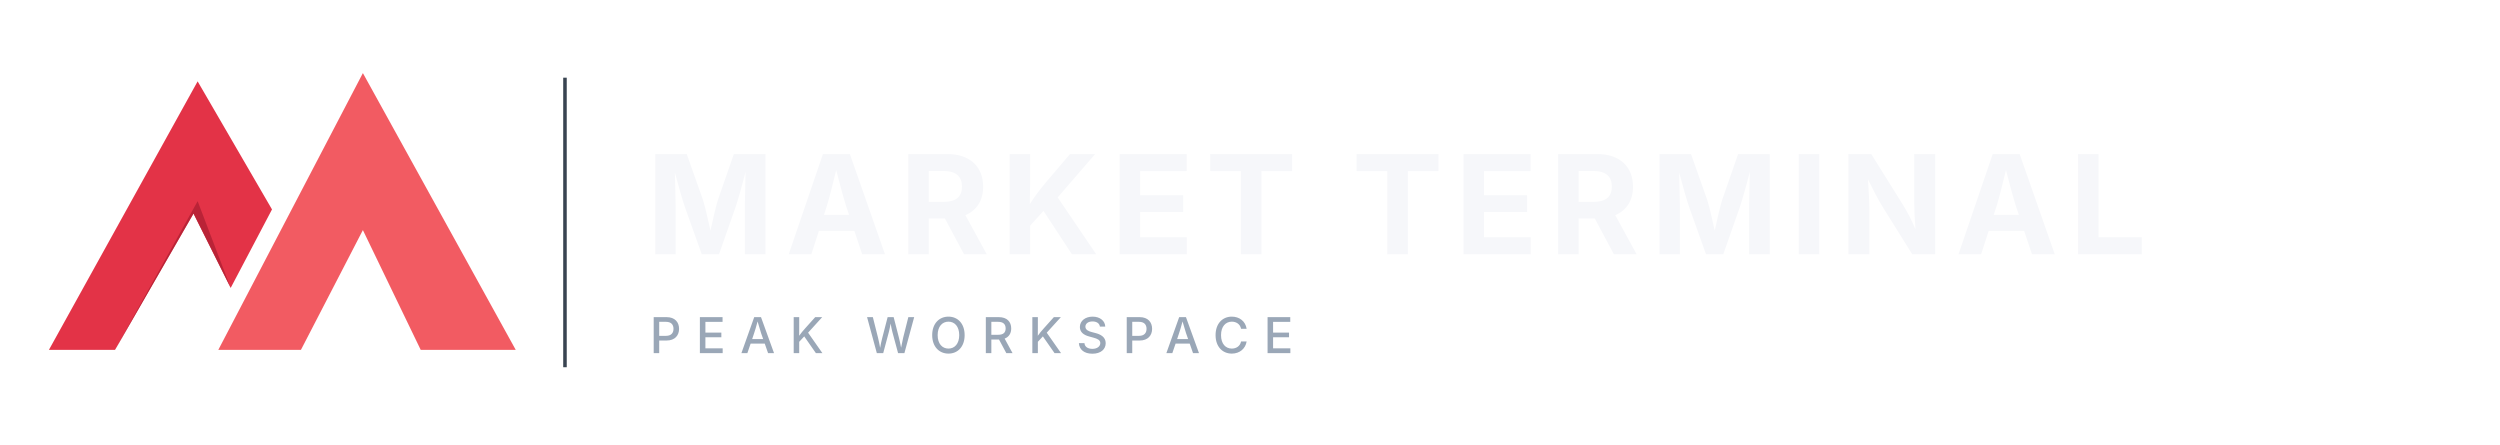
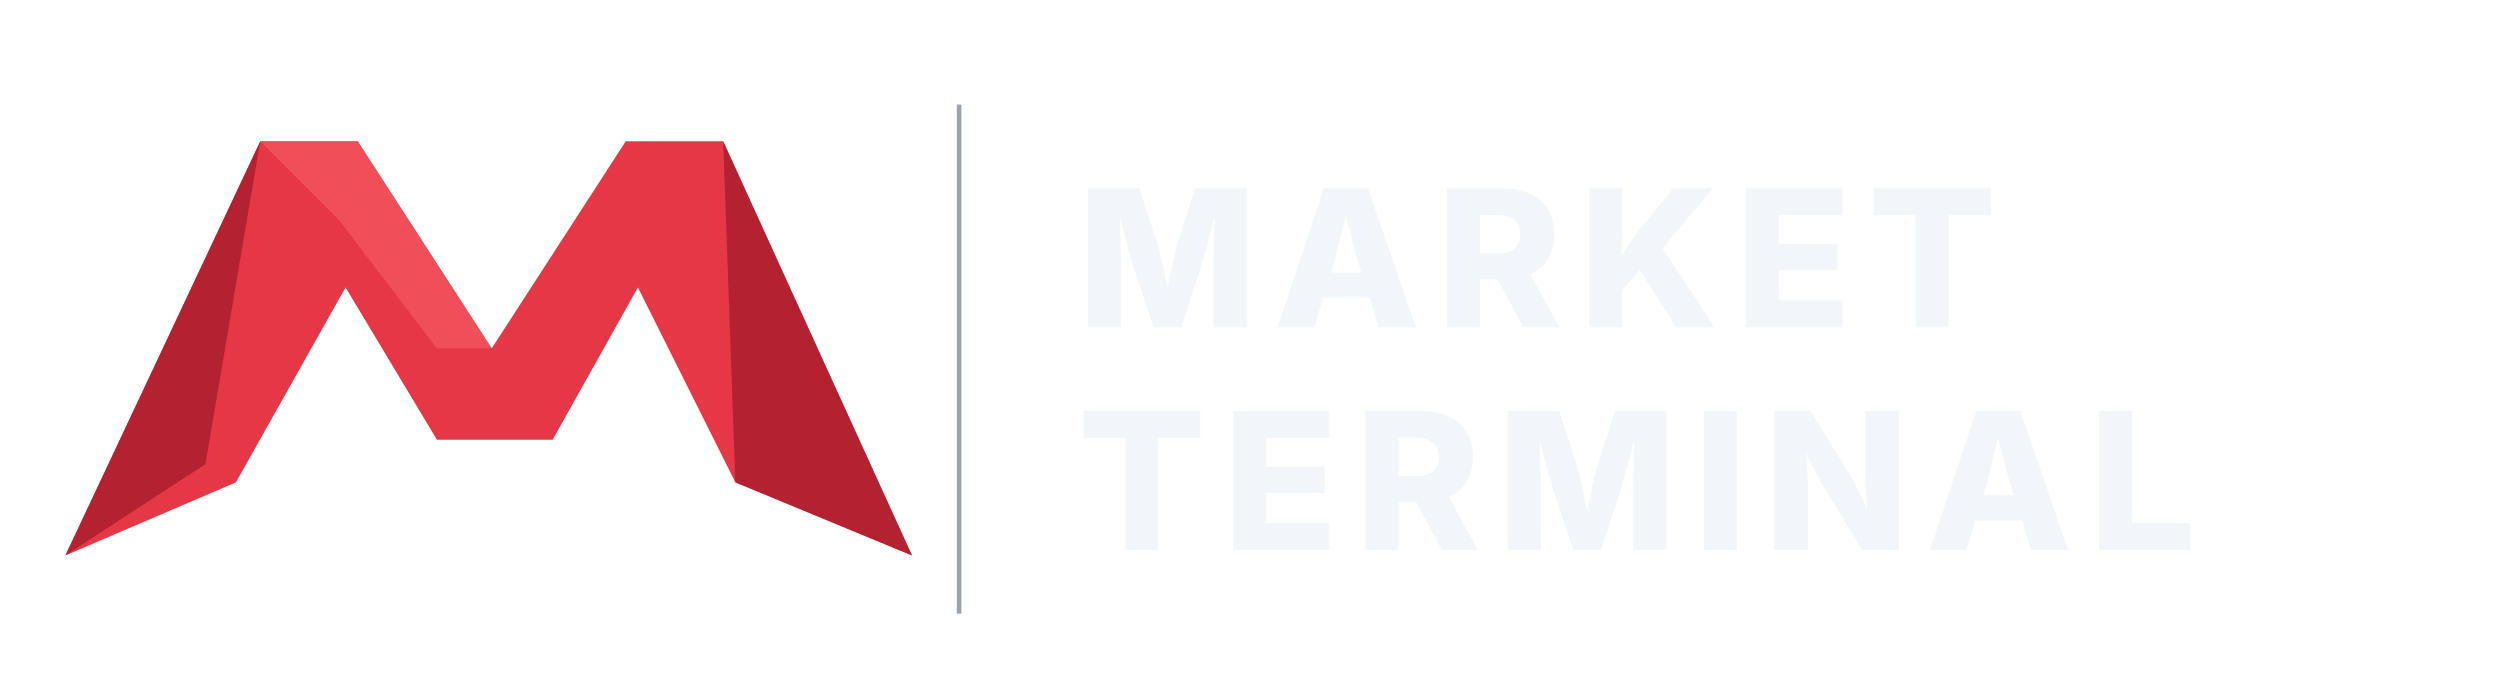
- <svg xmlns="http://www.w3.org/2000/svg" viewBox="0 0 708 126" width="708" height="126" role="img">
-   <g transform="translate(8 9) scale(1.17)">
-     <g fill-rule="evenodd">
-       <path fill="#E33347" d="M5 77 41 12 59 43 49 62 40 44 21 77Z" />
-       <path fill="#F25B62" d="M46 77 81 10 118 77H95L81 48 66 77Z" />
-       <path fill="#AC1E31" d="M21 77 41 41 49 62 40 44 21 77Z" opacity=".75" />
-     </g>
+ <svg xmlns="http://www.w3.org/2000/svg" viewBox="0 0 550 150" width="550" height="150">
+   <g transform="translate(5 15) scale(1.34)">
+     <path fill="#E63747" d="M7 80 39 12h16l22 34 22-34h16l31 68-29-12-16-32-14 25H68L53 36 35 68z" />
+     <path fill="#A51C2C" opacity=".78" d="M7 80 30 65 39 12zM117 68 146 80l-31-68z" />
+     <path fill="#F65B64" opacity=".66" d="M39 12h16l22 34h-9L52 25z" />
  </g>
-   <path d="M160 22V104" stroke="#394451" />
-   <text x="183" y="72" fill="#F6F7FA" font-family="Inter,Segoe UI,Arial,sans-serif" font-size="39" font-weight="700" letter-spacing="3.1">MARKET TERMINAL</text>
-   <text x="184" y="100" fill="#9AA7B7" font-family="Inter,Segoe UI,Arial,sans-serif" font-size="14" font-weight="500" letter-spacing="4.1">PEAK WORKSPACE</text>
+   <path d="M211 23v112" stroke="#526070" opacity=".58" />
+   <text x="237" y="72" fill="#F2F5F9" font-size="42" font-weight="760" letter-spacing="3.5" font-family="Inter,Segoe UI,Arial,sans-serif">MARKET</text>
+   <text x="237" y="121" fill="#F2F5F9" font-size="42" font-weight="760" letter-spacing="3.5" font-family="Inter,Segoe UI,Arial,sans-serif">TERMINAL</text>
</svg>
